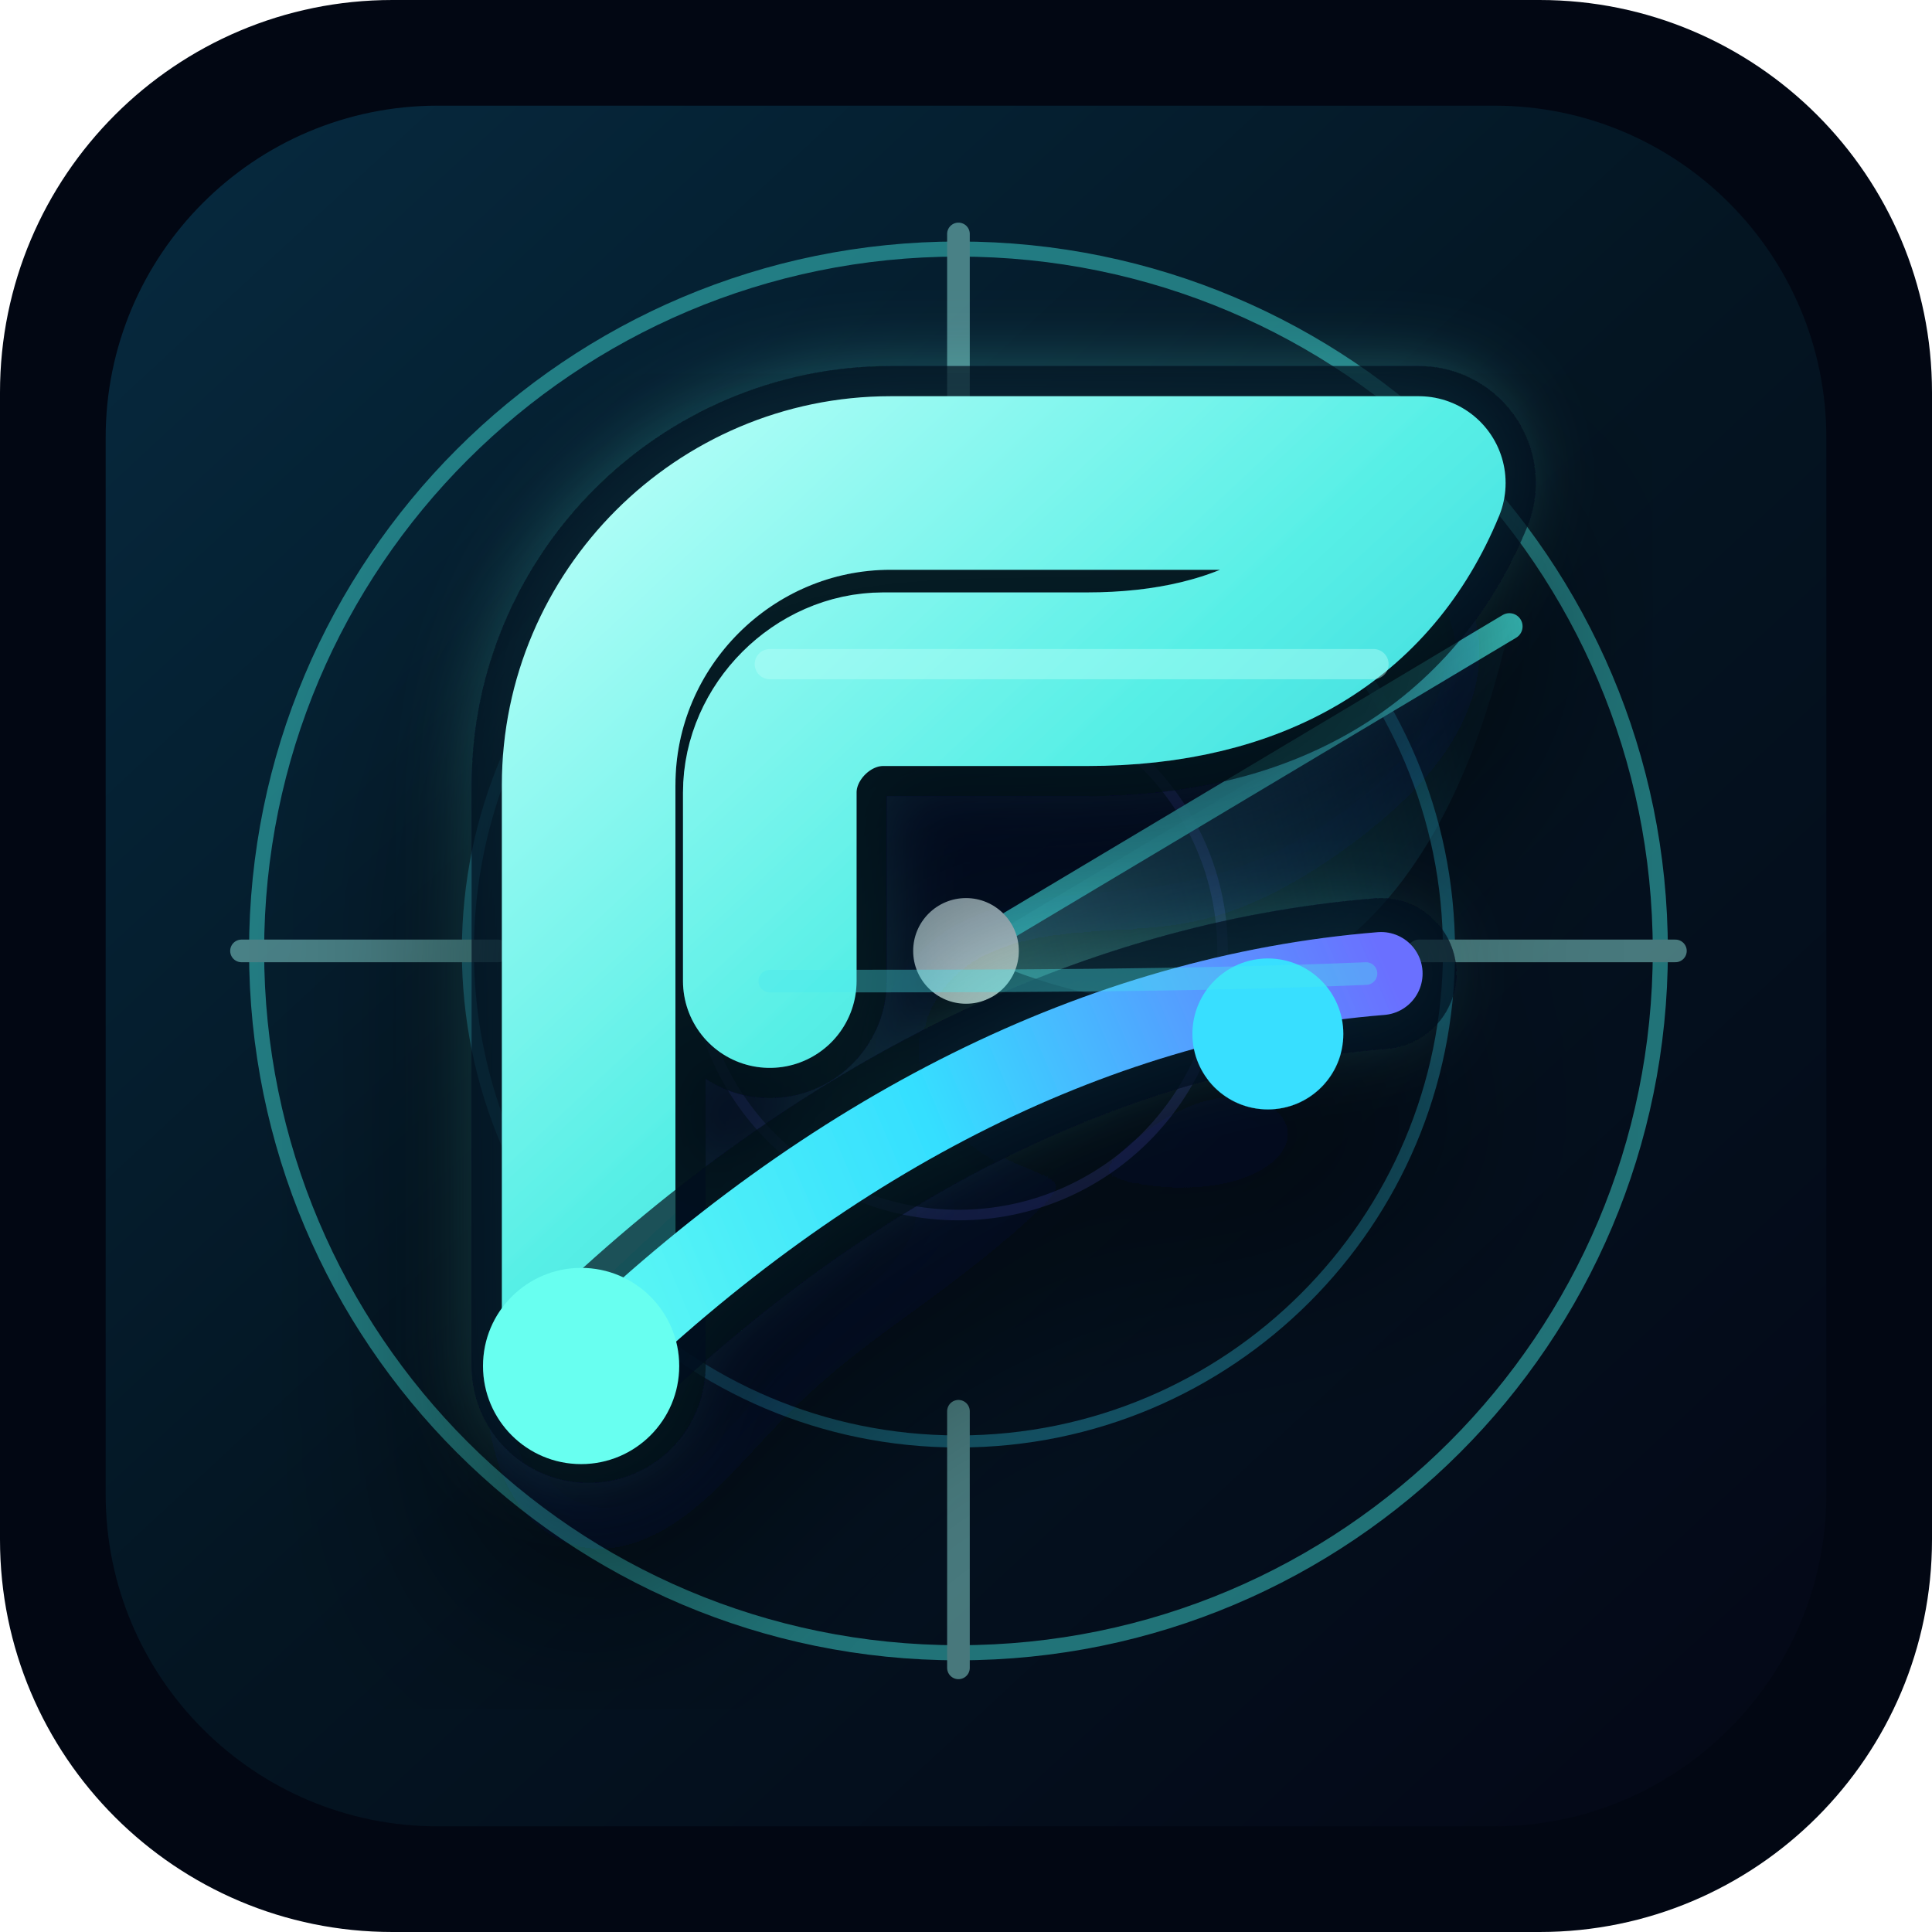
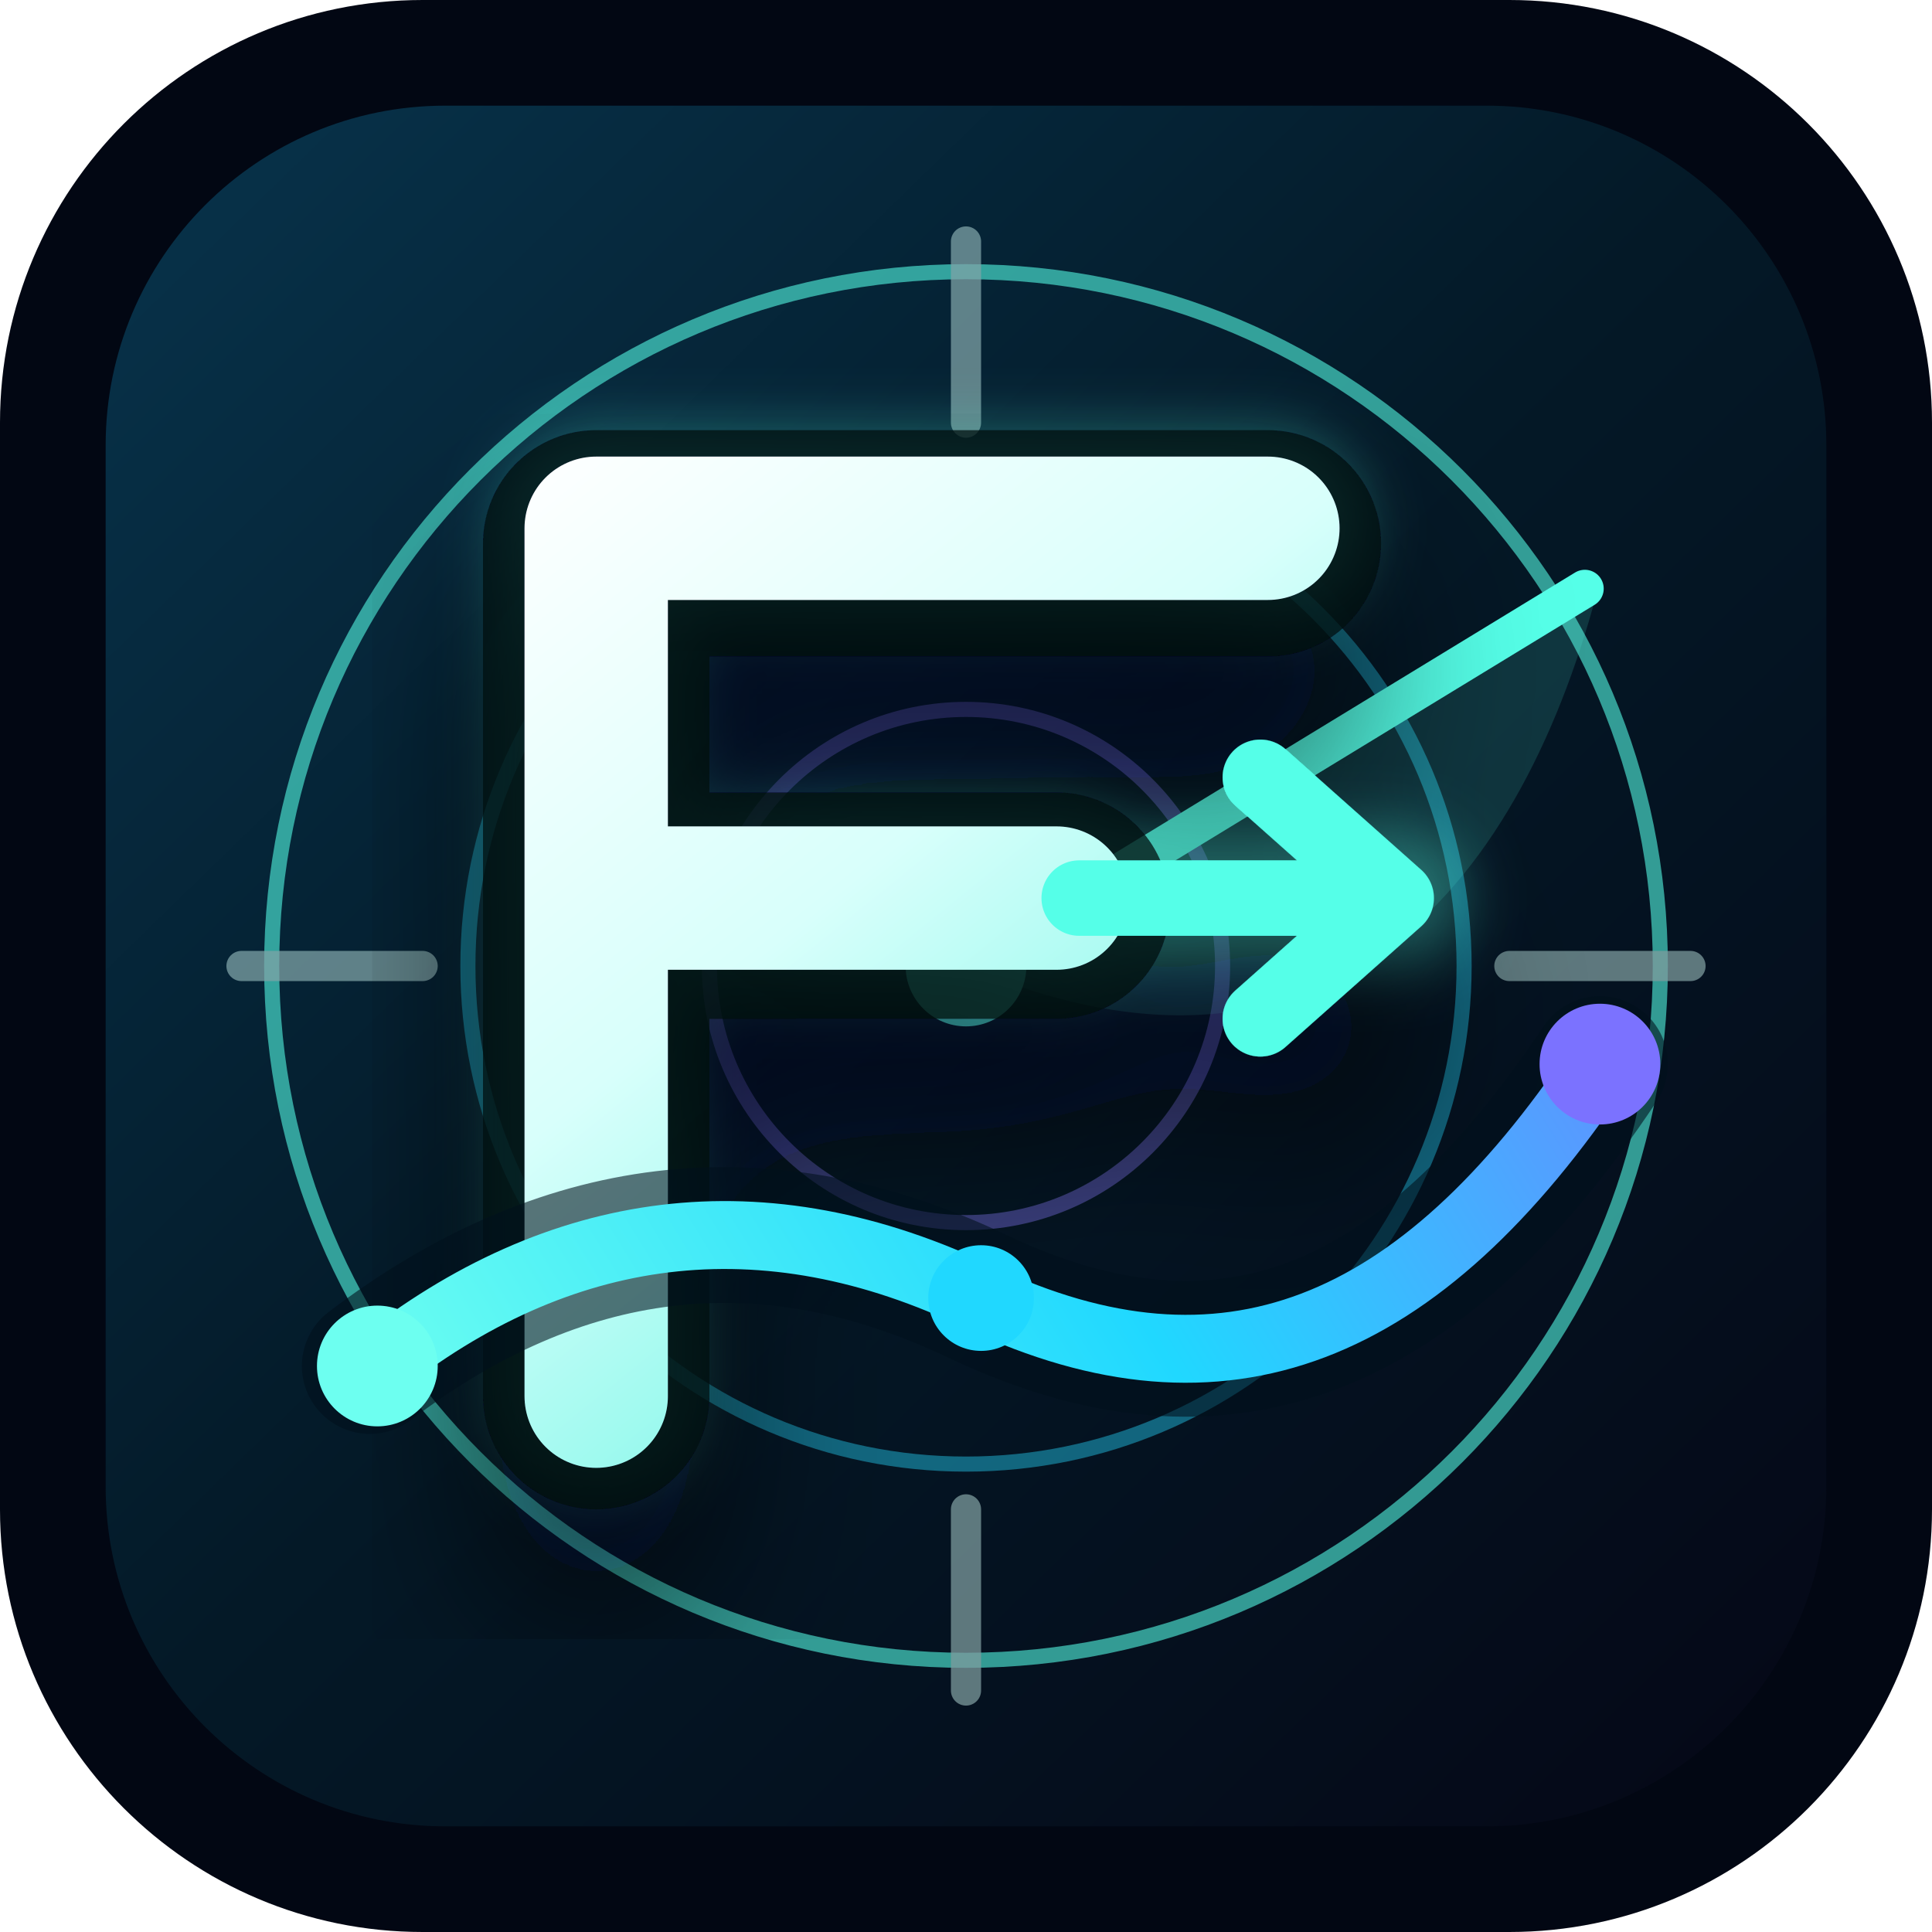
<svg xmlns="http://www.w3.org/2000/svg" viewBox="0 0 256 256" role="img" aria-labelledby="title desc">
  <defs>
-     <linearGradient id="bg" x1="26" y1="18" x2="229" y2="237" gradientUnits="userSpaceOnUse">
-       <stop stop-color="#06293e" />
-       <stop offset=".5" stop-color="#041522" />
-       <stop offset="1" stop-color="#040817" />
+     <linearGradient id="plate" x1="22" y1="18" x2="236" y2="238" gradientUnits="userSpaceOnUse">
+       <stop stop-color="#07324a" />
+       <stop offset=".48" stop-color="#041927" />
+       <stop offset="1" stop-color="#050817" />
    </linearGradient>
-     <linearGradient id="mark" x1="71" y1="63" x2="184" y2="184" gradientUnits="userSpaceOnUse">
-       <stop stop-color="#b9fff8" />
-       <stop offset=".46" stop-color="#57efe6" />
-       <stop offset="1" stop-color="#24bdd5" />
+     <linearGradient id="route" x1="46" y1="181" x2="214" y2="77" gradientUnits="userSpaceOnUse">
+       <stop stop-color="#6dfff0" />
+       <stop offset=".47" stop-color="#20d8ff" />
+       <stop offset="1" stop-color="#7b72ff" />
    </linearGradient>
-     <linearGradient id="route" x1="70" y1="188" x2="188" y2="138" gradientUnits="userSpaceOnUse">
-       <stop stop-color="#67fff0" />
-       <stop offset=".5" stop-color="#35dfff" />
-       <stop offset="1" stop-color="#6a70ff" />
+     <linearGradient id="mark" x1="73" y1="56" x2="181" y2="190" gradientUnits="userSpaceOnUse">
+       <stop stop-color="#ffffff" />
+       <stop offset=".42" stop-color="#d8fffb" />
+       <stop offset="1" stop-color="#45f1dc" />
    </linearGradient>
-     <linearGradient id="sweep" x1="128" y1="128" x2="198" y2="110" gradientUnits="userSpaceOnUse">
-       <stop stop-color="#7ffff4" stop-opacity=".45" />
-       <stop offset="1" stop-color="#29d8ff" stop-opacity=".04" />
-     </linearGradient>
-     <filter id="softShadow" x="-25%" y="-25%" width="150%" height="150%" color-interpolation-filters="sRGB">
-       <feDropShadow dx="0" dy="18" stdDeviation="14" flood-color="#000712" flood-opacity=".66" />
+     <filter id="shadow" x="-28%" y="-28%" width="156%" height="156%" color-interpolation-filters="sRGB">
+       <feDropShadow dx="0" dy="17" stdDeviation="12" flood-color="#000615" flood-opacity=".72" />
    </filter>
    <filter id="glow" x="-35%" y="-35%" width="170%" height="170%" color-interpolation-filters="sRGB">
-       <feGaussianBlur stdDeviation="5" />
+       <feGaussianBlur stdDeviation="4" />
    </filter>
  </defs>
-   <rect width="256" height="256" rx="52" fill="#020713" />
-   <rect x="14" y="14" width="228" height="228" rx="44" fill="url(#bg)" />
-   <g opacity=".44">
-     <circle cx="127" cy="126" r="93" fill="none" stroke="#47f3ed" stroke-width="2" />
-     <circle cx="127" cy="126" r="65" fill="none" stroke="#35dfff" stroke-width="1.6" opacity=".72" />
-     <circle cx="127" cy="126" r="35" fill="none" stroke="#6a70ff" stroke-width="1.4" opacity=".52" />
-     <path d="M127 31v34M127 187v34M32 126h34M188 126h34" fill="none" stroke="#9ffff6" stroke-linecap="round" stroke-width="3" />
+   <rect width="256" height="256" rx="56" fill="#020713" />
+   <rect x="14" y="14" width="228" height="228" rx="45" fill="url(#plate)" />
+   <g opacity=".58">
+     <circle cx="128" cy="128" r="92" fill="none" stroke="#55ffe8" stroke-width="2" />
+     <circle cx="128" cy="128" r="66" fill="none" stroke="#25d9ff" stroke-width="2" opacity=".72" />
+     <circle cx="128" cy="128" r="34" fill="none" stroke="#897dff" stroke-width="2" opacity=".72" />
+     <path d="M128 32v24M128 200v24M32 128h24M200 128h24" fill="none" stroke="#d7fffa" stroke-linecap="round" stroke-width="4" opacity=".74" />
  </g>
-   <path d="M128 126l72-43c-8 36-29 63-72 43Z" fill="url(#sweep)" />
-   <path d="M128 126l72-43" fill="none" stroke="#47f3ed" stroke-linecap="round" stroke-width="3.5" opacity=".9" />
-   <circle cx="128" cy="126" r="7" fill="#dffffc" />
-   <g filter="url(#glow)" opacity=".32">
-     <path d="M77 181V104c0-23 18-41 41-41h69c-7 18-22 26-44 26h-26c-8 0-14 6-14 14v26" fill="none" stroke="#60fff2" stroke-linecap="round" stroke-linejoin="round" stroke-width="27" />
-     <path d="M77 181c34-33 69-50 105-52" fill="none" stroke="#60fff2" stroke-linecap="round" stroke-width="14" />
+   <path d="M128 128l84-51c-10 39-35 72-84 51Z" fill="#55ffe8" opacity=".14" />
+   <path d="M128 128l82-50" fill="none" stroke="#55ffe8" stroke-linecap="round" stroke-width="5" />
+   <circle cx="128" cy="128" r="8" fill="#55ffe8" />
+   <g filter="url(#glow)" opacity=".38">
+     <path d="M79 70h89M79 70v115M79 119h61" fill="none" stroke="#55ffe8" stroke-linecap="round" stroke-linejoin="round" stroke-width="25" />
+     <path d="M143 119h42" fill="none" stroke="#55ffe8" stroke-linecap="round" stroke-width="18" />
  </g>
-   <g filter="url(#softShadow)">
-     <path d="M78 181V104c0-22 18-40 40-40h70c-7 17-22 26-44 26h-27c-8 0-15 7-15 15v25" fill="none" stroke="#02101d" stroke-linecap="round" stroke-linejoin="round" stroke-width="31" opacity=".68" />
-     <path d="M78 181V104c0-22 18-40 40-40h70c-7 17-22 26-44 26h-27c-8 0-15 7-15 15v25" fill="none" stroke="url(#mark)" stroke-linecap="round" stroke-linejoin="round" stroke-width="23" />
-     <path d="M78 181c32-31 68-49 105-52" fill="none" stroke="#02101d" stroke-linecap="round" stroke-width="20" opacity=".7" />
-     <path d="M78 181c32-31 68-49 105-52" fill="none" stroke="url(#route)" stroke-linecap="round" stroke-width="11" />
-     <circle cx="77" cy="181" r="13" fill="#67fff0" />
-     <circle cx="168" cy="137" r="10" fill="#38dfff" />
+   <g filter="url(#shadow)">
+     <path d="M79 72h89M79 72v113M79 120h61" fill="none" stroke="#020713" stroke-linecap="round" stroke-linejoin="round" stroke-width="30" opacity=".74" />
+     <path d="M79 70h89M79 70v115M79 119h61" fill="none" stroke="url(#mark)" stroke-linecap="round" stroke-linejoin="round" stroke-width="19" />
+     <path d="M143 119h42l-18-16M185 119l-18 16" fill="none" stroke="#55ffe8" stroke-linecap="round" stroke-linejoin="round" stroke-width="10" />
  </g>
-   <path d="M102 88h80" fill="none" stroke="#b9fff8" stroke-linecap="round" stroke-width="4" opacity=".42" />
-   <path d="M102 130c31 0 55 0 79-1" fill="none" stroke="#49e9ed" stroke-linecap="round" stroke-width="3" opacity=".36" />
+   <path d="M49 181c25-19 52-23 81-9 32 15 58 5 82-31" fill="none" stroke="#00101c" stroke-linecap="round" stroke-width="18" opacity=".58" />
+   <path d="M50 181c24-19 51-23 80-9 32 15 58 5 82-31" fill="none" stroke="url(#route)" stroke-linecap="round" stroke-width="9" />
+   <circle cx="50" cy="181" r="8" fill="#6dfff0" />
+   <circle cx="130" cy="172" r="7" fill="#20d8ff" />
+   <circle cx="212" cy="141" r="8" fill="#7b72ff" />
</svg>
